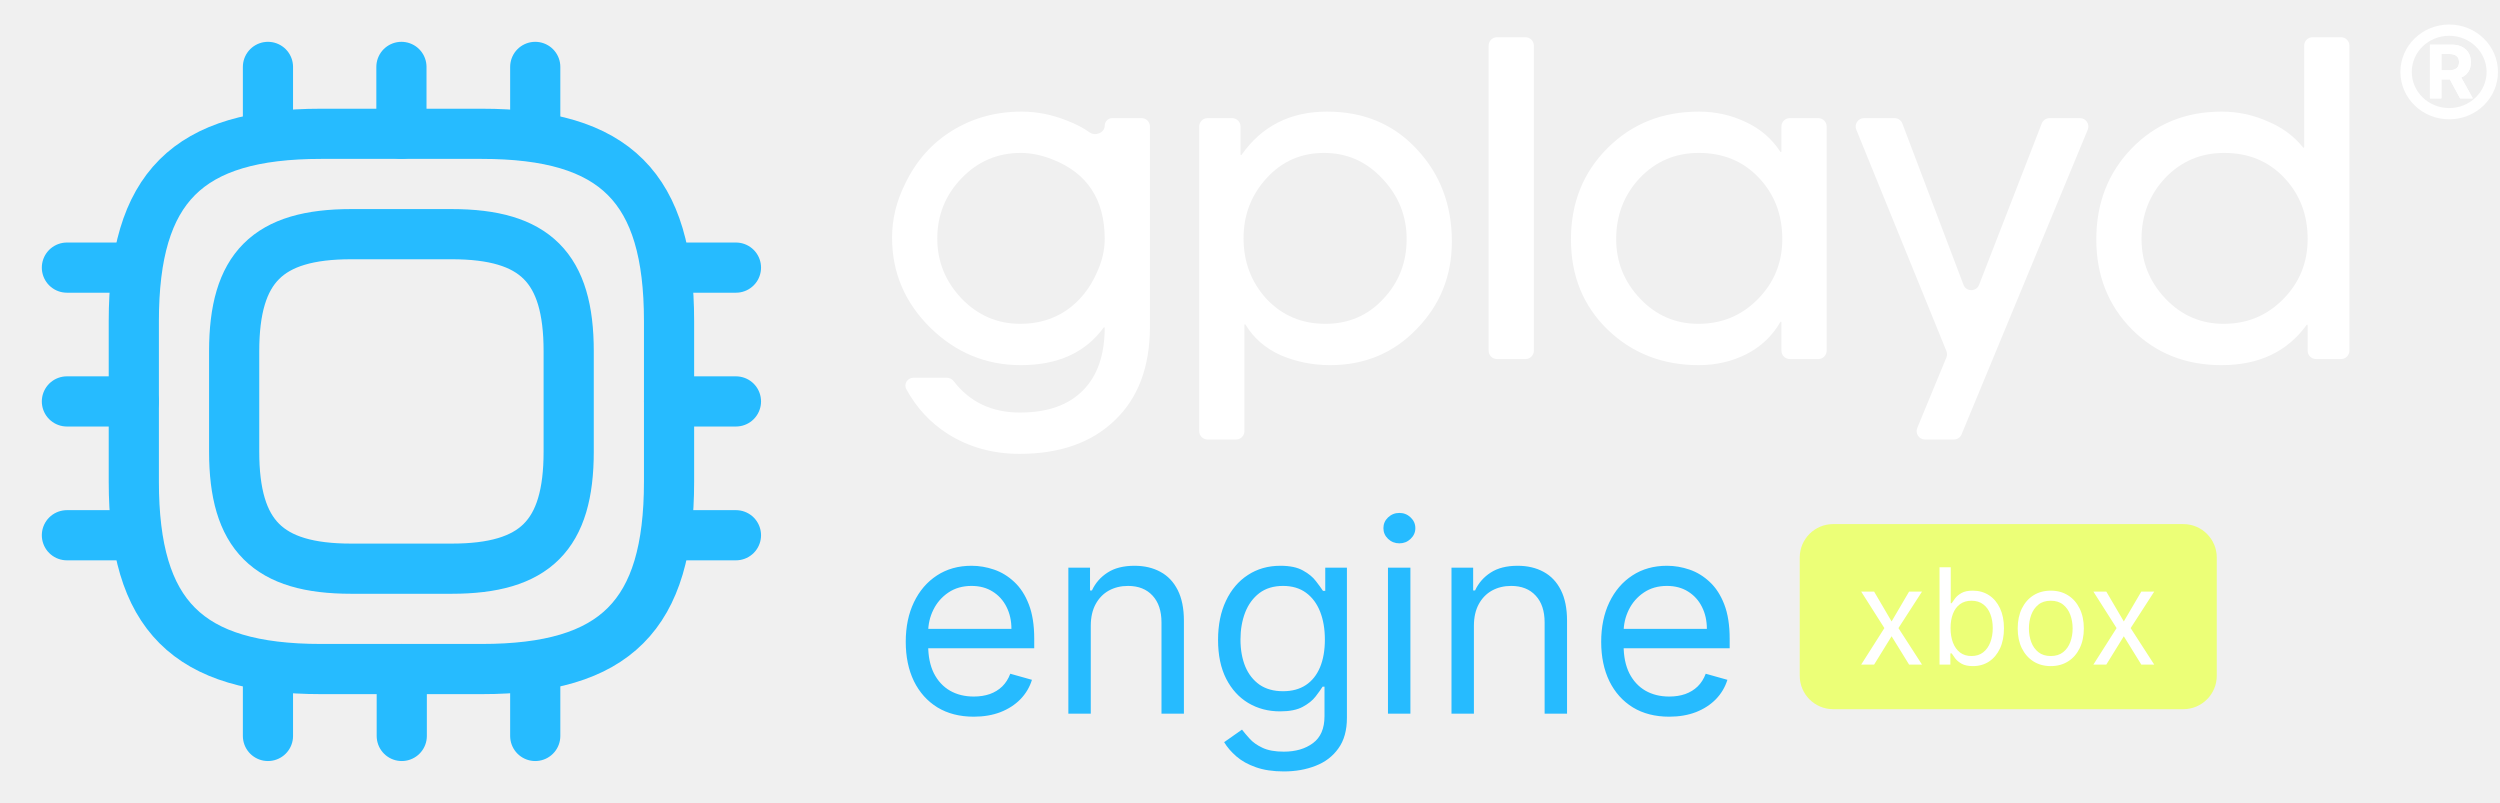
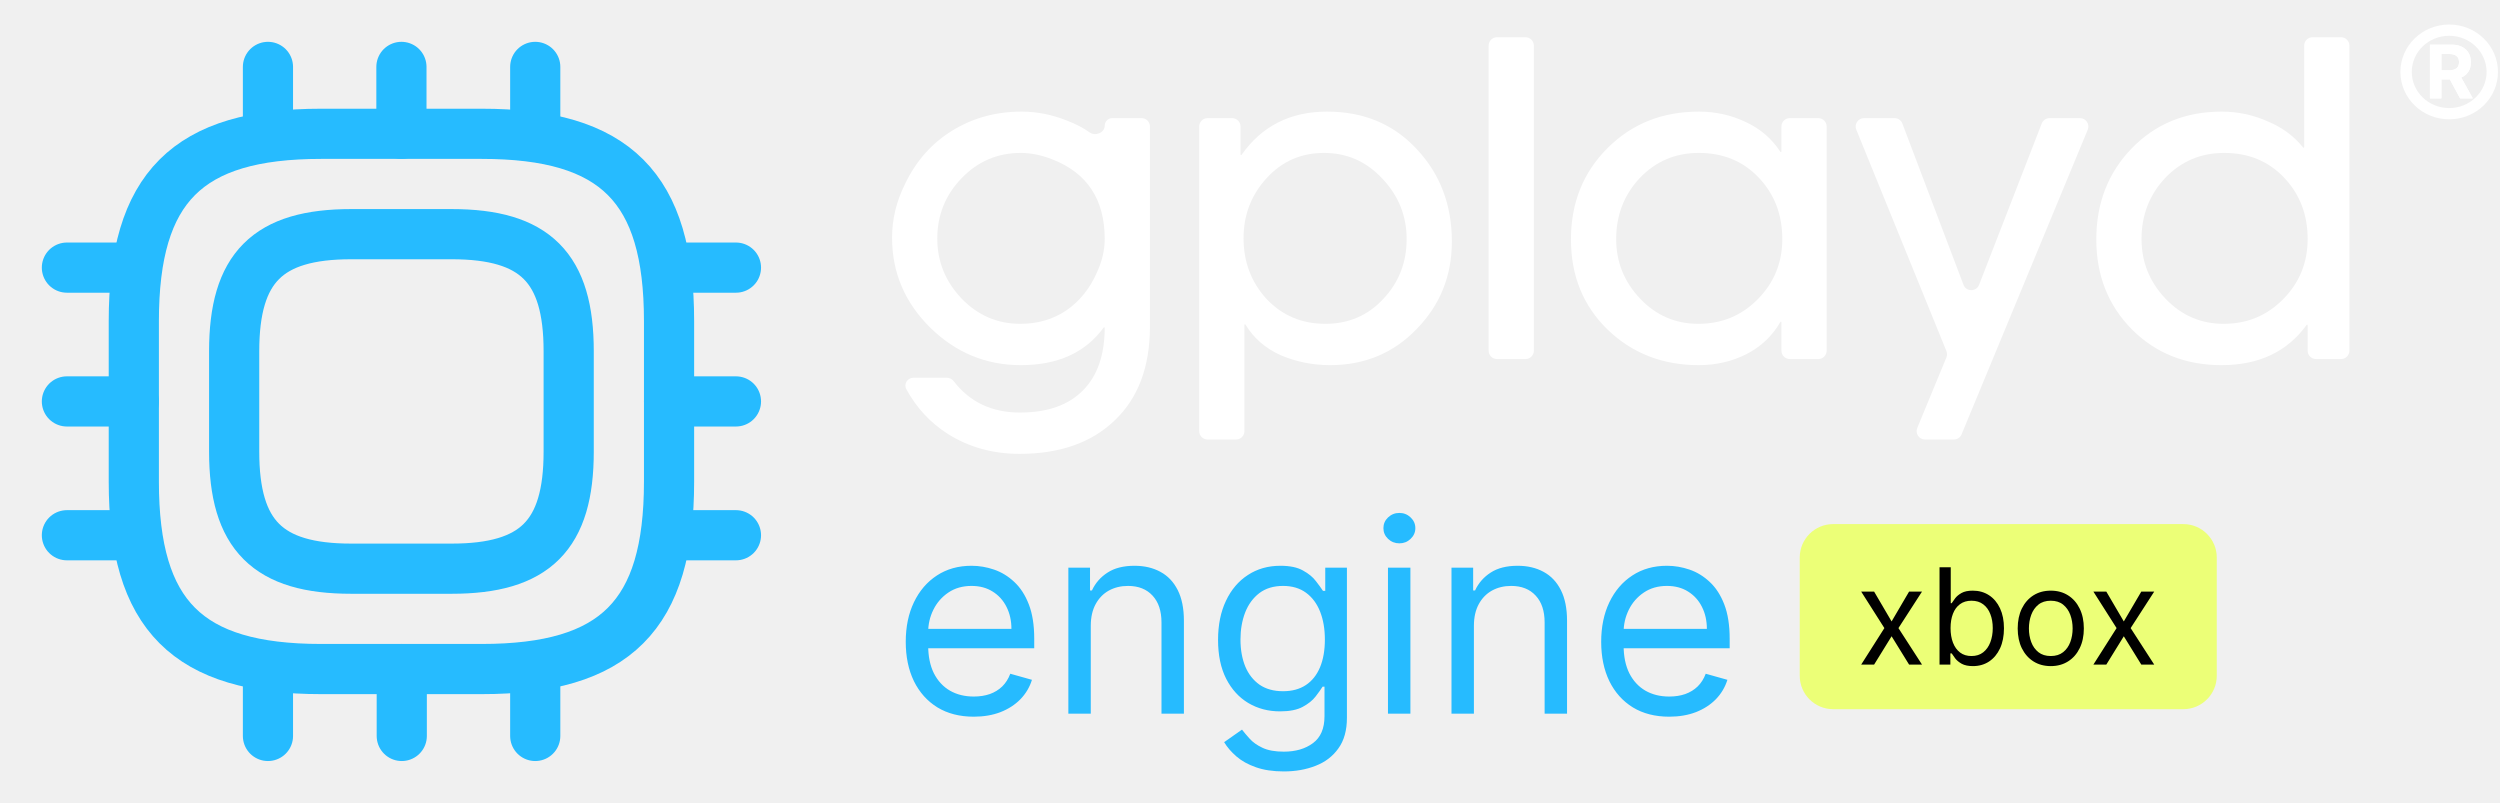
<svg xmlns="http://www.w3.org/2000/svg" width="1121" height="360" viewBox="0 0 1121 360" fill="none">
  <path d="M144 300H216C276 300 300 276 300 216V144C300 84 276 60 216 60H144C84 60 60 84 60 144V216C60 276 84 300 144 300Z" stroke="#26BBFF" stroke-width="22.5" stroke-linecap="round" stroke-linejoin="round" />
  <path d="M157.5 255H202.5C240 255 255 240 255 202.5V157.5C255 120 240 105 202.5 105H157.5C120 105 105 120 105 157.5V202.5C105 240 120 255 157.5 255Z" stroke="#26BBFF" stroke-width="22.5" stroke-linecap="round" stroke-linejoin="round" />
  <path d="M120.15 60V30" stroke="#26BBFF" stroke-width="22.5" stroke-linecap="round" stroke-linejoin="round" />
  <path d="M180 60V30" stroke="#26BBFF" stroke-width="22.5" stroke-linecap="round" stroke-linejoin="round" />
  <path d="M240 60V30" stroke="#26BBFF" stroke-width="22.5" stroke-linecap="round" stroke-linejoin="round" />
  <path d="M300 120H330" stroke="#26BBFF" stroke-width="22.5" stroke-linecap="round" stroke-linejoin="round" />
  <path d="M300 180H330" stroke="#26BBFF" stroke-width="22.5" stroke-linecap="round" stroke-linejoin="round" />
  <path d="M300 240H330" stroke="#26BBFF" stroke-width="22.5" stroke-linecap="round" stroke-linejoin="round" />
  <path d="M240 300V330" stroke="#26BBFF" stroke-width="22.5" stroke-linecap="round" stroke-linejoin="round" />
  <path d="M180.15 300V330" stroke="#26BBFF" stroke-width="22.5" stroke-linecap="round" stroke-linejoin="round" />
  <path d="M120.15 300V330" stroke="#26BBFF" stroke-width="22.5" stroke-linecap="round" stroke-linejoin="round" />
  <path d="M30 120H60" stroke="#26BBFF" stroke-width="22.5" stroke-linecap="round" stroke-linejoin="round" />
  <path d="M30 180H60" stroke="#26BBFF" stroke-width="22.5" stroke-linecap="round" stroke-linejoin="round" />
  <path d="M30 240H60" stroke="#26BBFF" stroke-width="22.5" stroke-linecap="round" stroke-linejoin="round" />
  <path d="M1089.58 44.136V20.028H1099.19C1101.97 20.028 1104.12 20.745 1105.65 22.18C1107.19 23.604 1107.95 25.513 1107.95 27.908C1107.95 29.558 1107.58 30.971 1106.82 32.147C1106.08 33.312 1105.02 34.185 1103.63 34.768L1108.82 44.136H1103.12L1098.5 35.593H1094.72V44.136H1089.58ZM1098.21 24.203H1094.72V31.499H1098.23C1101.16 31.499 1102.63 30.302 1102.63 27.908C1102.63 25.438 1101.16 24.203 1098.21 24.203Z" fill="white" />
  <path fill-rule="evenodd" clip-rule="evenodd" d="M1120.09 32.25C1120.09 43.986 1110.3 53.5 1098.22 53.5C1086.13 53.5 1076.34 43.986 1076.34 32.25C1076.34 20.514 1086.13 11 1098.22 11C1110.3 11 1120.09 20.514 1120.09 32.25ZM1114.99 32.25C1114.99 41.201 1107.48 48.458 1098.22 48.458C1088.95 48.458 1081.44 41.201 1081.44 32.25C1081.44 23.299 1088.95 16.042 1098.22 16.042C1107.48 16.042 1114.99 23.299 1114.99 32.25ZM1089.58 20.028V44.136H1094.72V35.593H1098.5L1103.12 44.136H1108.82L1103.63 34.768C1105.02 34.185 1106.08 33.312 1106.82 32.147C1107.58 30.971 1107.95 29.558 1107.95 27.908C1107.95 25.513 1107.19 23.604 1105.65 22.18C1104.12 20.745 1101.97 20.028 1099.19 20.028H1089.58ZM1094.72 24.203H1098.21C1101.16 24.203 1102.63 25.438 1102.63 27.908C1102.63 30.302 1101.16 31.499 1098.23 31.499H1094.72V24.203Z" fill="white" />
  <path d="M687.783 157.25C687.783 159.321 686.105 161 684.033 161H671.253C669.182 161 667.503 159.321 667.503 157.25V20.45C667.503 18.379 669.182 16.7 671.253 16.7H684.033C686.105 16.7 687.783 18.379 687.783 20.45V157.25Z" fill="white" />
  <path d="M819.073 157.25C819.073 159.321 817.394 161 815.323 161H802.543C800.472 161 798.793 159.321 798.793 157.25V144.477C798.793 144.34 798.683 144.23 798.547 144.23C798.458 144.23 798.376 144.278 798.332 144.354C794.696 150.664 789.585 155.497 782.998 158.855C776.498 162.105 769.413 163.73 761.743 163.73C745.493 163.73 731.843 158.4 720.793 147.74C709.873 137.08 704.413 123.625 704.413 107.375C704.413 90.995 709.873 77.345 720.793 66.425C731.713 55.505 745.363 50.045 761.743 50.045C769.283 50.045 776.303 51.605 782.803 54.725C789.262 57.696 794.437 62.142 798.328 68.065C798.375 68.137 798.455 68.18 798.54 68.18C798.68 68.18 798.793 68.067 798.793 67.927V56.72C798.793 54.649 800.472 52.97 802.543 52.97H815.323C817.394 52.97 819.073 54.649 819.073 56.72V157.25ZM799.183 107.18C799.183 96.26 795.673 87.095 788.653 79.685C781.633 72.275 772.663 68.57 761.743 68.57C751.213 68.57 742.373 72.34 735.223 79.88C728.203 87.42 724.693 96.52 724.693 107.18C724.693 117.45 728.268 126.355 735.418 133.895C742.568 141.435 751.278 145.205 761.548 145.205C772.078 145.205 780.983 141.5 788.263 134.09C795.543 126.68 799.183 117.71 799.183 107.18Z" fill="white" />
  <path d="M932.677 52.97C935.349 52.97 937.164 55.686 936.141 58.155L879.577 194.76C878.997 196.161 877.629 197.075 876.112 197.075H863.166C860.494 197.075 858.68 194.362 859.7 191.893L872.766 160.276C873.142 159.366 873.145 158.343 872.774 157.43L832.36 58.134C831.356 55.667 833.171 52.97 835.833 52.97H849.51C851.068 52.97 852.464 53.934 853.016 55.391L880.419 127.682C881.638 130.895 886.177 130.914 887.421 127.71L915.519 55.362C916.079 53.92 917.468 52.97 919.015 52.97H932.677Z" fill="white" />
  <path d="M1053.47 157.25C1053.47 159.321 1051.79 161 1049.72 161H1038.5C1036.43 161 1034.75 159.321 1034.75 157.25V145.853C1034.75 145.71 1034.64 145.595 1034.49 145.595C1034.41 145.595 1034.33 145.635 1034.28 145.703C1025.58 157.721 1012.86 163.73 996.142 163.73C980.022 163.73 966.632 158.4 955.972 147.74C945.312 136.95 939.982 123.495 939.982 107.375C939.982 91.125 945.247 77.54 955.777 66.62C966.437 55.57 979.892 50.045 996.142 50.045C1003.29 50.045 1010.12 51.475 1016.62 54.335C1023.21 57.048 1028.57 60.98 1032.72 66.131C1032.77 66.194 1032.85 66.23 1032.93 66.23C1033.07 66.23 1033.19 66.112 1033.19 65.967V20.45C1033.19 18.379 1034.87 16.7 1036.94 16.7H1049.72C1051.79 16.7 1053.47 18.379 1053.47 20.45V157.25ZM1034.75 107.18C1034.75 96.26 1031.24 87.095 1024.22 79.685C1017.2 72.275 1008.23 68.57 997.312 68.57C986.783 68.57 977.942 72.34 970.792 79.88C963.772 87.42 960.262 96.52 960.262 107.18C960.262 117.45 963.837 126.355 970.987 133.895C978.137 141.435 986.847 145.205 997.117 145.205C1007.65 145.205 1016.55 141.5 1023.83 134.09C1031.11 126.68 1034.75 117.71 1034.75 107.18Z" fill="white" />
  <path fill-rule="evenodd" clip-rule="evenodd" d="M651.017 108.35C651.017 123.69 645.752 136.755 635.222 147.545C624.822 158.335 611.887 163.73 596.417 163.73C588.617 163.73 581.207 162.235 574.187 159.245C567.343 156.146 562.102 151.571 558.464 145.521C558.419 145.446 558.338 145.4 558.25 145.4C558.113 145.4 558.002 145.511 558.002 145.649V193.325C558.002 195.396 556.323 197.075 554.252 197.075H541.472C539.401 197.075 537.722 195.396 537.722 193.325V56.72C537.722 54.649 539.401 52.97 541.472 52.97H552.497C554.568 52.97 556.247 54.649 556.247 56.72V69.288C556.247 69.43 556.362 69.545 556.503 69.545C556.587 69.545 556.666 69.504 556.714 69.435C565.809 56.508 578.588 50.045 595.052 50.045C611.432 50.045 624.822 55.635 635.222 66.815C645.752 77.995 651.017 91.84 651.017 108.35ZM619.817 80.075C627.097 87.745 630.737 96.78 630.737 107.18C630.737 117.71 627.227 126.68 620.207 134.09C613.317 141.5 604.672 145.205 594.272 145.205C583.742 145.205 574.967 141.5 567.947 134.09C561.057 126.55 557.612 117.45 557.612 106.79C557.612 96.39 561.057 87.42 567.947 79.88C574.837 72.34 583.417 68.57 593.687 68.57C603.957 68.57 612.667 72.405 619.817 80.075Z" fill="white" />
  <path fill-rule="evenodd" clip-rule="evenodd" d="M515.635 146.375C515.635 164.445 510.37 178.485 499.84 188.495C489.44 198.505 475.205 203.51 457.135 203.51C445.175 203.51 434.45 200.52 424.96 194.54C417.142 189.545 410.956 182.872 406.403 174.52C405.111 172.151 406.915 169.385 409.614 169.385H424.568C425.791 169.385 426.93 169.99 427.676 170.96C434.873 180.31 444.757 184.985 457.33 184.985C469.68 184.985 479.105 181.67 485.605 175.04C492.059 168.586 495.309 159.247 495.355 147.025C495.355 146.882 495.239 146.765 495.097 146.765C495.014 146.765 494.936 146.805 494.887 146.872C486.696 158.111 474.307 163.73 457.72 163.73C442.12 163.73 428.6 158.14 417.16 146.96C405.72 135.65 400 122.195 400 106.595C400 98.275 401.95 90.215 405.85 82.415C410.79 72.145 417.81 64.215 426.91 58.625C436.14 52.905 446.54 50.045 458.11 50.045C465 50.045 471.825 51.41 478.585 54.14C482.31 55.546 485.656 57.294 488.621 59.384C491.188 61.193 495.355 59.505 495.355 56.364C495.355 54.49 496.875 52.97 498.749 52.97H511.885C513.956 52.97 515.635 54.649 515.635 56.72V146.375ZM471.955 71.495C487.555 77.605 495.355 89.5 495.355 107.18C495.355 112.12 494.185 117.125 491.845 122.195C488.725 129.345 484.175 135 478.195 139.16C472.215 143.19 465.325 145.205 457.525 145.205C447.255 145.205 438.48 141.435 431.2 133.895C423.92 126.225 420.28 117.255 420.28 106.985C420.28 96.455 423.92 87.42 431.2 79.88C438.48 72.34 447.32 68.57 457.72 68.57C462.27 68.57 467.015 69.545 471.955 71.495Z" fill="white" />
  <path d="M436.648 321.364C430.341 321.364 424.901 319.972 420.327 317.188C415.781 314.375 412.273 310.455 409.801 305.426C407.358 300.369 406.136 294.489 406.136 287.784C406.136 281.08 407.358 275.17 409.801 270.057C412.273 264.915 415.71 260.909 420.114 258.04C424.545 255.142 429.716 253.693 435.625 253.693C439.034 253.693 442.401 254.261 445.724 255.398C449.048 256.534 452.074 258.381 454.801 260.938C457.528 263.466 459.702 266.818 461.321 270.994C462.94 275.17 463.75 280.312 463.75 286.42V290.682H413.295V281.989H453.523C453.523 278.295 452.784 275 451.307 272.102C449.858 269.205 447.784 266.918 445.085 265.241C442.415 263.565 439.261 262.727 435.625 262.727C431.619 262.727 428.153 263.722 425.227 265.71C422.33 267.67 420.099 270.227 418.537 273.381C416.974 276.534 416.193 279.915 416.193 283.523V289.318C416.193 294.261 417.045 298.452 418.75 301.889C420.483 305.298 422.884 307.898 425.952 309.688C429.02 311.449 432.585 312.33 436.648 312.33C439.29 312.33 441.676 311.96 443.807 311.222C445.966 310.455 447.827 309.318 449.389 307.812C450.952 306.278 452.159 304.375 453.011 302.102L462.727 304.83C461.705 308.125 459.986 311.023 457.571 313.523C455.156 315.994 452.173 317.926 448.622 319.318C445.071 320.682 441.08 321.364 436.648 321.364ZM489.105 280.625V320H479.048V254.545H488.764V264.773H489.616C491.151 261.449 493.48 258.778 496.605 256.761C499.73 254.716 503.764 253.693 508.707 253.693C513.139 253.693 517.017 254.602 520.341 256.42C523.665 258.21 526.25 260.938 528.097 264.602C529.943 268.239 530.866 272.841 530.866 278.409V320H520.81V279.091C520.81 273.949 519.474 269.943 516.804 267.074C514.134 264.176 510.469 262.727 505.81 262.727C502.599 262.727 499.73 263.423 497.202 264.815C494.702 266.207 492.727 268.239 491.278 270.909C489.83 273.58 489.105 276.818 489.105 280.625ZM575.664 345.909C570.806 345.909 566.63 345.284 563.136 344.034C559.641 342.812 556.729 341.193 554.4 339.176C552.099 337.188 550.266 335.057 548.903 332.784L556.914 327.159C557.823 328.352 558.974 329.716 560.366 331.25C561.758 332.812 563.661 334.162 566.076 335.298C568.519 336.463 571.715 337.045 575.664 337.045C580.948 337.045 585.309 335.767 588.746 333.21C592.184 330.653 593.903 326.648 593.903 321.193V307.898H593.05C592.312 309.091 591.261 310.568 589.897 312.33C588.562 314.062 586.63 315.611 584.102 316.974C581.602 318.31 578.221 318.977 573.96 318.977C568.675 318.977 563.931 317.727 559.727 315.227C555.55 312.727 552.241 309.091 549.798 304.318C547.383 299.545 546.175 293.75 546.175 286.932C546.175 280.227 547.354 274.389 549.712 269.418C552.07 264.418 555.352 260.554 559.556 257.827C563.761 255.071 568.619 253.693 574.13 253.693C578.391 253.693 581.772 254.403 584.272 255.824C586.8 257.216 588.732 258.807 590.067 260.597C591.431 262.358 592.482 263.807 593.221 264.943H594.244V254.545H603.96V321.875C603.96 327.5 602.681 332.074 600.124 335.597C597.596 339.148 594.187 341.747 589.897 343.395C585.636 345.071 580.891 345.909 575.664 345.909ZM575.323 309.943C579.357 309.943 582.766 309.02 585.55 307.173C588.335 305.327 590.451 302.67 591.9 299.205C593.349 295.739 594.073 291.591 594.073 286.761C594.073 282.045 593.363 277.884 591.942 274.276C590.522 270.668 588.42 267.841 585.636 265.795C582.852 263.75 579.414 262.727 575.323 262.727C571.062 262.727 567.511 263.807 564.67 265.966C561.857 268.125 559.741 271.023 558.32 274.659C556.928 278.295 556.232 282.33 556.232 286.761C556.232 291.307 556.942 295.327 558.363 298.821C559.812 302.287 561.942 305.014 564.755 307.003C567.596 308.963 571.119 309.943 575.323 309.943ZM622.369 320V254.545H632.425V320H622.369ZM627.482 243.636C625.522 243.636 623.832 242.969 622.411 241.634C621.019 240.298 620.323 238.693 620.323 236.818C620.323 234.943 621.019 233.338 622.411 232.003C623.832 230.668 625.522 230 627.482 230C629.442 230 631.119 230.668 632.511 232.003C633.931 233.338 634.641 234.943 634.641 236.818C634.641 238.693 633.931 240.298 632.511 241.634C631.119 242.969 629.442 243.636 627.482 243.636ZM660.902 280.625V320H650.845V254.545H660.561V264.773H661.413C662.947 261.449 665.277 258.778 668.402 256.761C671.527 254.716 675.561 253.693 680.504 253.693C684.936 253.693 688.814 254.602 692.138 256.42C695.462 258.21 698.047 260.938 699.893 264.602C701.74 268.239 702.663 272.841 702.663 278.409V320H692.607V279.091C692.607 273.949 691.271 269.943 688.601 267.074C685.93 264.176 682.266 262.727 677.607 262.727C674.396 262.727 671.527 263.423 668.999 264.815C666.499 266.207 664.524 268.239 663.075 270.909C661.626 273.58 660.902 276.818 660.902 280.625ZM748.484 321.364C742.177 321.364 736.737 319.972 732.163 317.188C727.617 314.375 724.109 310.455 721.637 305.426C719.194 300.369 717.972 294.489 717.972 287.784C717.972 281.08 719.194 275.17 721.637 270.057C724.109 264.915 727.546 260.909 731.95 258.04C736.381 255.142 741.552 253.693 747.461 253.693C750.87 253.693 754.237 254.261 757.56 255.398C760.884 256.534 763.91 258.381 766.637 260.938C769.364 263.466 771.538 266.818 773.157 270.994C774.776 275.17 775.586 280.312 775.586 286.42V290.682H725.131V281.989H765.359C765.359 278.295 764.62 275 763.143 272.102C761.694 269.205 759.62 266.918 756.921 265.241C754.251 263.565 751.097 262.727 747.461 262.727C743.455 262.727 739.989 263.722 737.063 265.71C734.165 267.67 731.935 270.227 730.373 273.381C728.81 276.534 728.029 279.915 728.029 283.523V289.318C728.029 294.261 728.881 298.452 730.586 301.889C732.319 305.298 734.719 307.898 737.788 309.688C740.856 311.449 744.421 312.33 748.484 312.33C751.126 312.33 753.512 311.96 755.643 311.222C757.802 310.455 759.663 309.318 761.225 307.812C762.788 306.278 763.995 304.375 764.847 302.102L774.563 304.83C773.54 308.125 771.822 311.023 769.407 313.523C766.992 315.994 764.009 317.926 760.458 319.318C756.907 320.682 752.915 321.364 748.484 321.364Z" fill="#26BBFF" />
  <rect x="807" y="235" width="187" height="83" rx="15" fill="#ECFF77" />
-   <path d="M840.352 265.273L848.193 278.653L856.034 265.273H861.83L851.261 281.636L861.83 298H856.034L848.193 285.301L840.352 298H834.557L844.955 281.636L834.557 265.273H840.352ZM869.686 298V254.364H874.715V270.472H875.141C875.51 269.903 876.022 269.179 876.675 268.298C877.343 267.403 878.294 266.608 879.53 265.912C880.78 265.202 882.471 264.847 884.601 264.847C887.357 264.847 889.786 265.536 891.888 266.913C893.99 268.291 895.631 270.244 896.81 272.773C897.989 275.301 898.578 278.284 898.578 281.722C898.578 285.188 897.989 288.192 896.81 290.734C895.631 293.263 893.998 295.223 891.909 296.615C889.821 297.993 887.414 298.682 884.686 298.682C882.584 298.682 880.901 298.334 879.637 297.638C878.373 296.928 877.4 296.125 876.718 295.23C876.036 294.321 875.51 293.568 875.141 292.972H874.544V298H869.686ZM874.63 281.636C874.63 284.108 874.992 286.288 875.716 288.178C876.441 290.053 877.499 291.523 878.891 292.588C880.283 293.639 881.988 294.165 884.005 294.165C886.107 294.165 887.861 293.611 889.267 292.503C890.688 291.381 891.753 289.875 892.463 287.986C893.188 286.082 893.55 283.966 893.55 281.636C893.55 279.335 893.195 277.261 892.485 275.415C891.789 273.554 890.73 272.084 889.31 271.004C887.904 269.911 886.135 269.364 884.005 269.364C881.959 269.364 880.24 269.882 878.848 270.919C877.456 271.942 876.405 273.376 875.695 275.223C874.985 277.055 874.63 279.193 874.63 281.636ZM919.566 298.682C916.611 298.682 914.019 297.979 911.789 296.572C909.573 295.166 907.84 293.199 906.59 290.67C905.354 288.142 904.736 285.187 904.736 281.807C904.736 278.398 905.354 275.422 906.59 272.879C907.84 270.337 909.573 268.362 911.789 266.956C914.019 265.55 916.611 264.847 919.566 264.847C922.52 264.847 925.105 265.55 927.321 266.956C929.551 268.362 931.284 270.337 932.52 272.879C933.77 275.422 934.395 278.398 934.395 281.807C934.395 285.187 933.77 288.142 932.52 290.67C931.284 293.199 929.551 295.166 927.321 296.572C925.105 297.979 922.52 298.682 919.566 298.682ZM919.566 294.165C921.81 294.165 923.657 293.589 925.105 292.439C926.554 291.288 927.627 289.776 928.323 287.901C929.019 286.026 929.367 283.994 929.367 281.807C929.367 279.619 929.019 277.581 928.323 275.692C927.627 273.803 926.554 272.276 925.105 271.111C923.657 269.946 921.81 269.364 919.566 269.364C917.321 269.364 915.475 269.946 914.026 271.111C912.577 272.276 911.505 273.803 910.809 275.692C910.113 277.581 909.765 279.619 909.765 281.807C909.765 283.994 910.113 286.026 910.809 287.901C911.505 289.776 912.577 291.288 914.026 292.439C915.475 293.589 917.321 294.165 919.566 294.165ZM944.473 265.273L952.314 278.653L960.155 265.273H965.951L955.382 281.636L965.951 298H960.155L952.314 285.301L944.473 298H938.678L949.076 281.636L938.678 265.273H944.473Z" fill="white" />
+   <path d="M840.352 265.273L848.193 278.653L856.034 265.273H861.83L851.261 281.636L861.83 298H856.034L848.193 285.301L840.352 298H834.557L844.955 281.636L834.557 265.273H840.352ZM869.686 298V254.364H874.715V270.472H875.141C875.51 269.903 876.022 269.179 876.675 268.298C877.343 267.403 878.294 266.608 879.53 265.912C880.78 265.202 882.471 264.847 884.601 264.847C887.357 264.847 889.786 265.536 891.888 266.913C893.99 268.291 895.631 270.244 896.81 272.773C897.989 275.301 898.578 278.284 898.578 281.722C898.578 285.188 897.989 288.192 896.81 290.734C895.631 293.263 893.998 295.223 891.909 296.615C889.821 297.993 887.414 298.682 884.686 298.682C882.584 298.682 880.901 298.334 879.637 297.638C878.373 296.928 877.4 296.125 876.718 295.23C876.036 294.321 875.51 293.568 875.141 292.972H874.544V298H869.686ZM874.63 281.636C874.63 284.108 874.992 286.288 875.716 288.178C876.441 290.053 877.499 291.523 878.891 292.588C880.283 293.639 881.988 294.165 884.005 294.165C886.107 294.165 887.861 293.611 889.267 292.503C890.688 291.381 891.753 289.875 892.463 287.986C893.188 286.082 893.55 283.966 893.55 281.636C893.55 279.335 893.195 277.261 892.485 275.415C891.789 273.554 890.73 272.084 889.31 271.004C887.904 269.911 886.135 269.364 884.005 269.364C881.959 269.364 880.24 269.882 878.848 270.919C877.456 271.942 876.405 273.376 875.695 275.223C874.985 277.055 874.63 279.193 874.63 281.636ZM919.566 298.682C916.611 298.682 914.019 297.979 911.789 296.572C909.573 295.166 907.84 293.199 906.59 290.67C905.354 288.142 904.736 285.187 904.736 281.807C904.736 278.398 905.354 275.422 906.59 272.879C907.84 270.337 909.573 268.362 911.789 266.956C914.019 265.55 916.611 264.847 919.566 264.847C922.52 264.847 925.105 265.55 927.321 266.956C929.551 268.362 931.284 270.337 932.52 272.879C933.77 275.422 934.395 278.398 934.395 281.807C934.395 285.187 933.77 288.142 932.52 290.67C931.284 293.199 929.551 295.166 927.321 296.572C925.105 297.979 922.52 298.682 919.566 298.682ZM919.566 294.165C921.81 294.165 923.657 293.589 925.105 292.439C926.554 291.288 927.627 289.776 928.323 287.901C929.019 286.026 929.367 283.994 929.367 281.807C929.367 279.619 929.019 277.581 928.323 275.692C927.627 273.803 926.554 272.276 925.105 271.111C923.657 269.946 921.81 269.364 919.566 269.364C917.321 269.364 915.475 269.946 914.026 271.111C912.577 272.276 911.505 273.803 910.809 275.692C910.113 277.581 909.765 279.619 909.765 281.807C909.765 283.994 910.113 286.026 910.809 287.901C911.505 289.776 912.577 291.288 914.026 292.439C915.475 293.589 917.321 294.165 919.566 294.165ZM944.473 265.273L952.314 278.653L960.155 265.273H965.951L955.382 281.636L965.951 298H960.155L952.314 285.301L944.473 298H938.678L949.076 281.636L938.678 265.273H944.473Z" fill="black" />
</svg>
